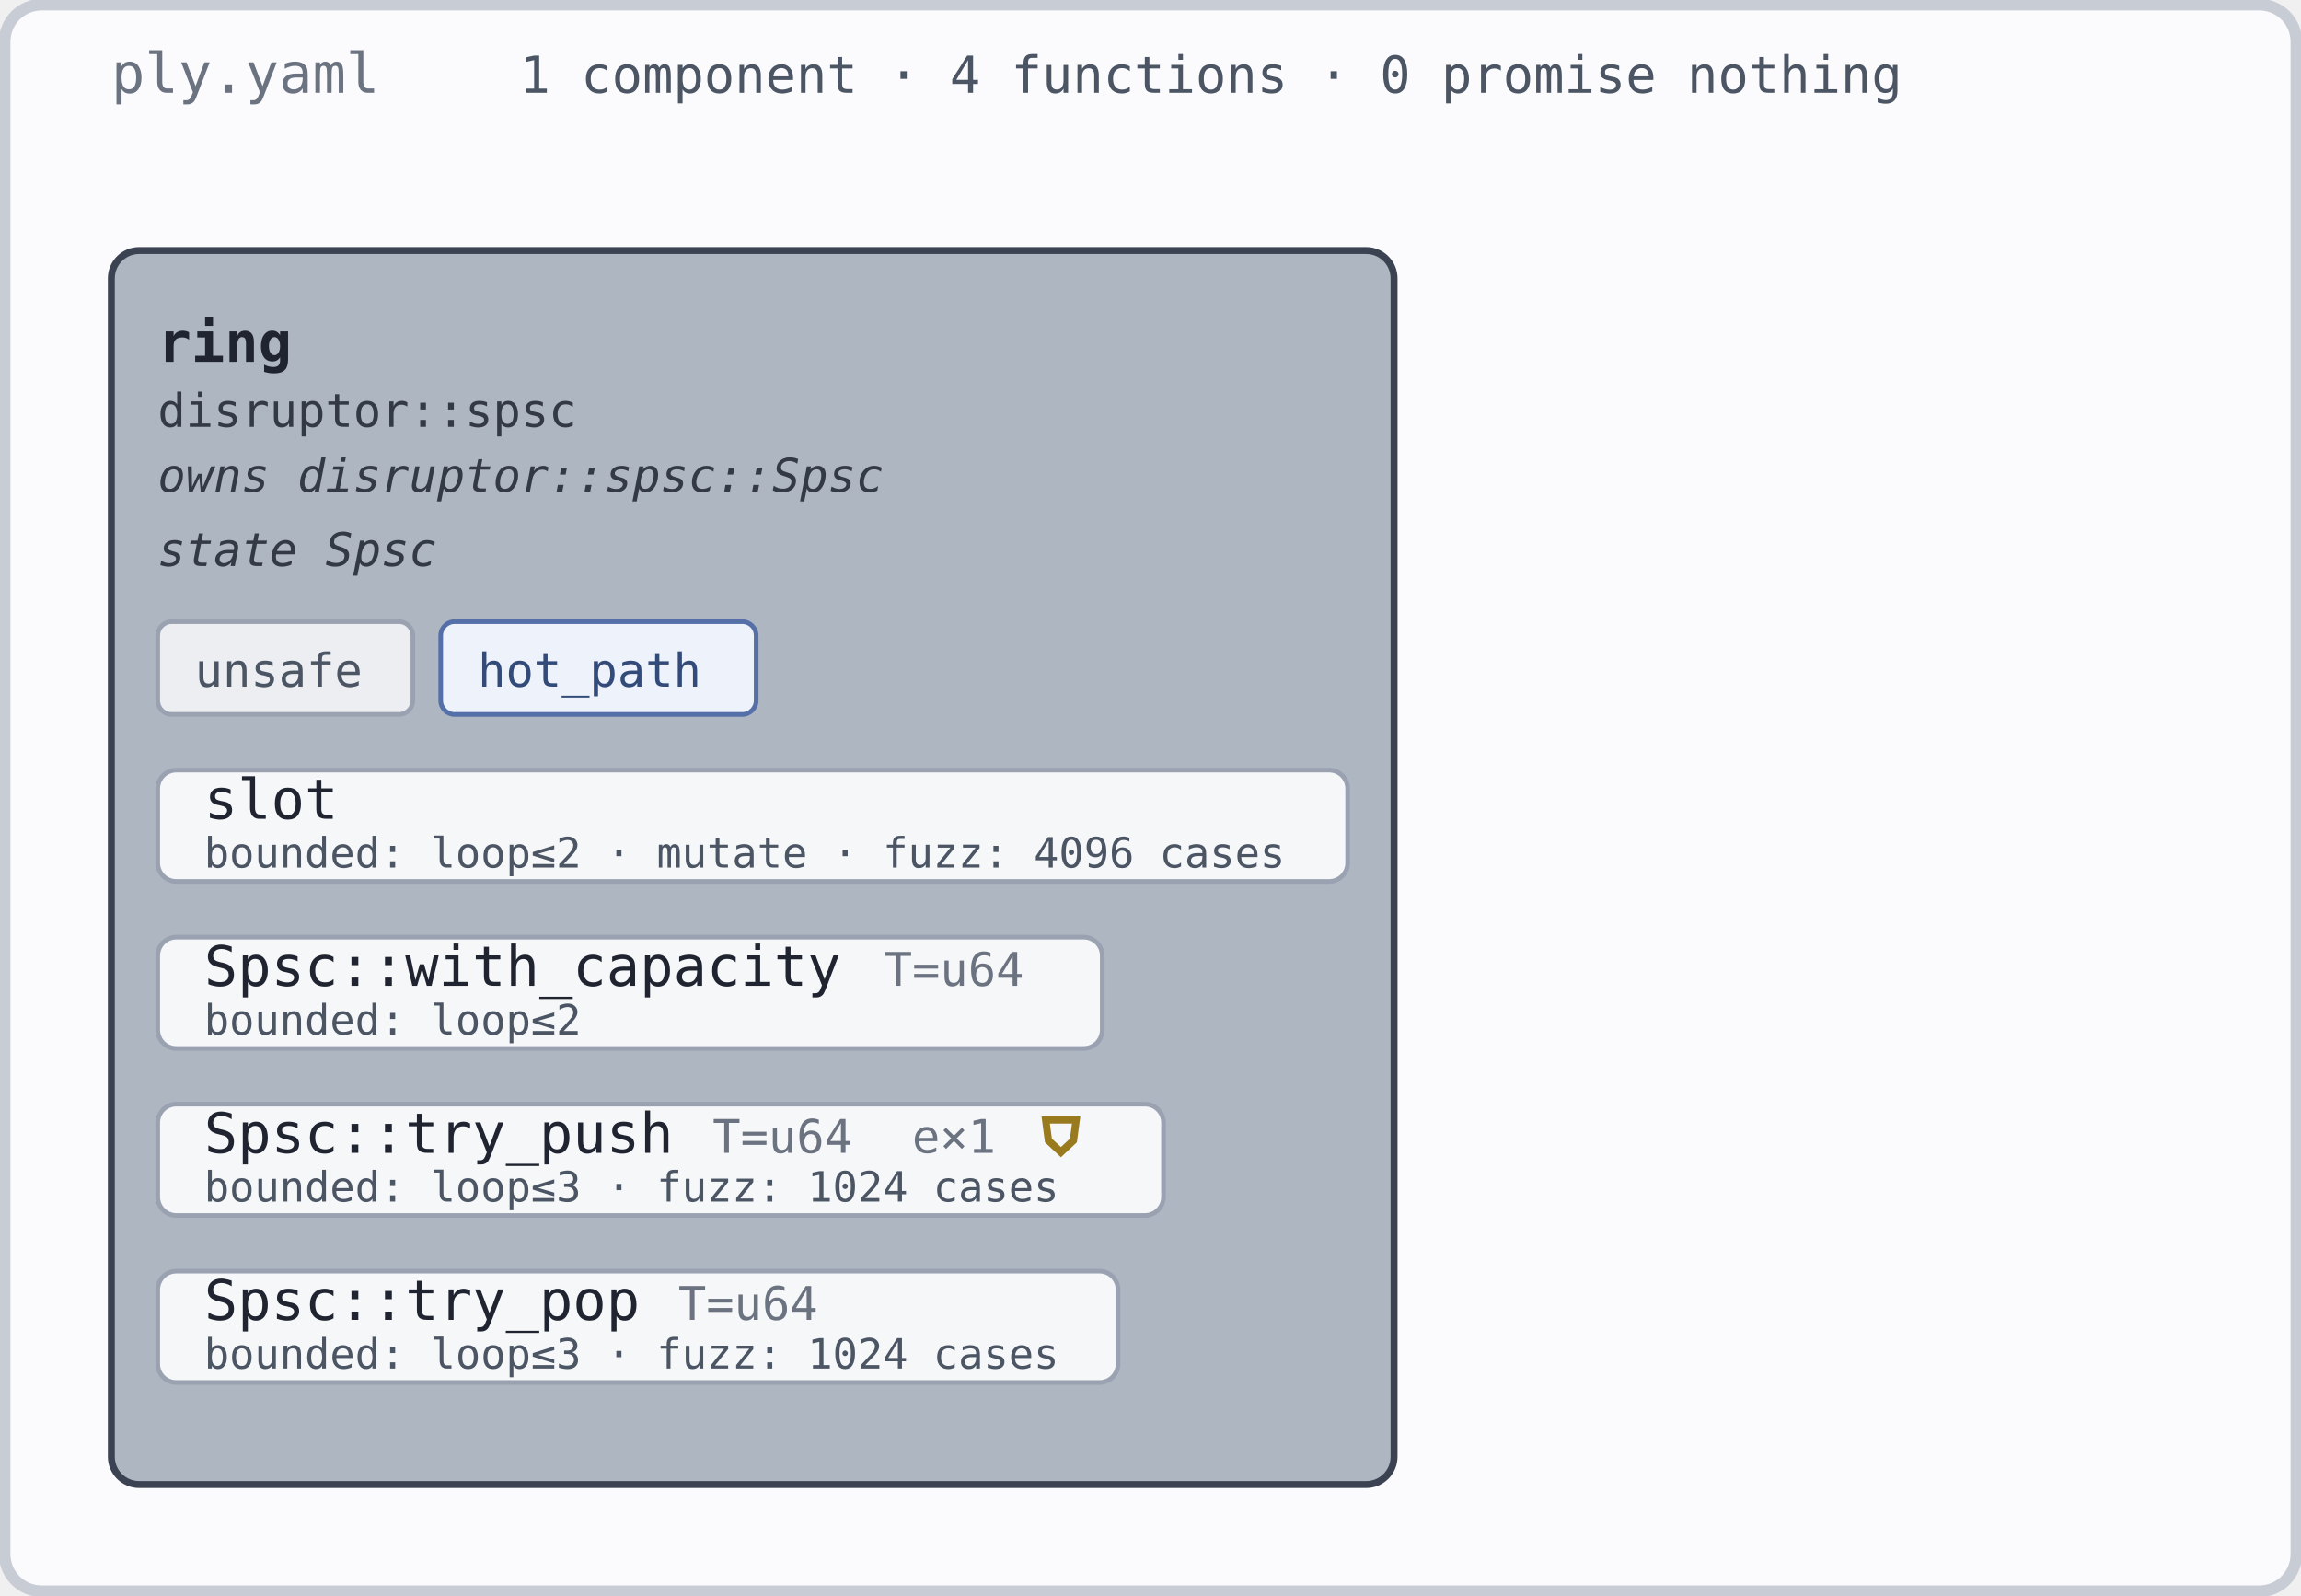
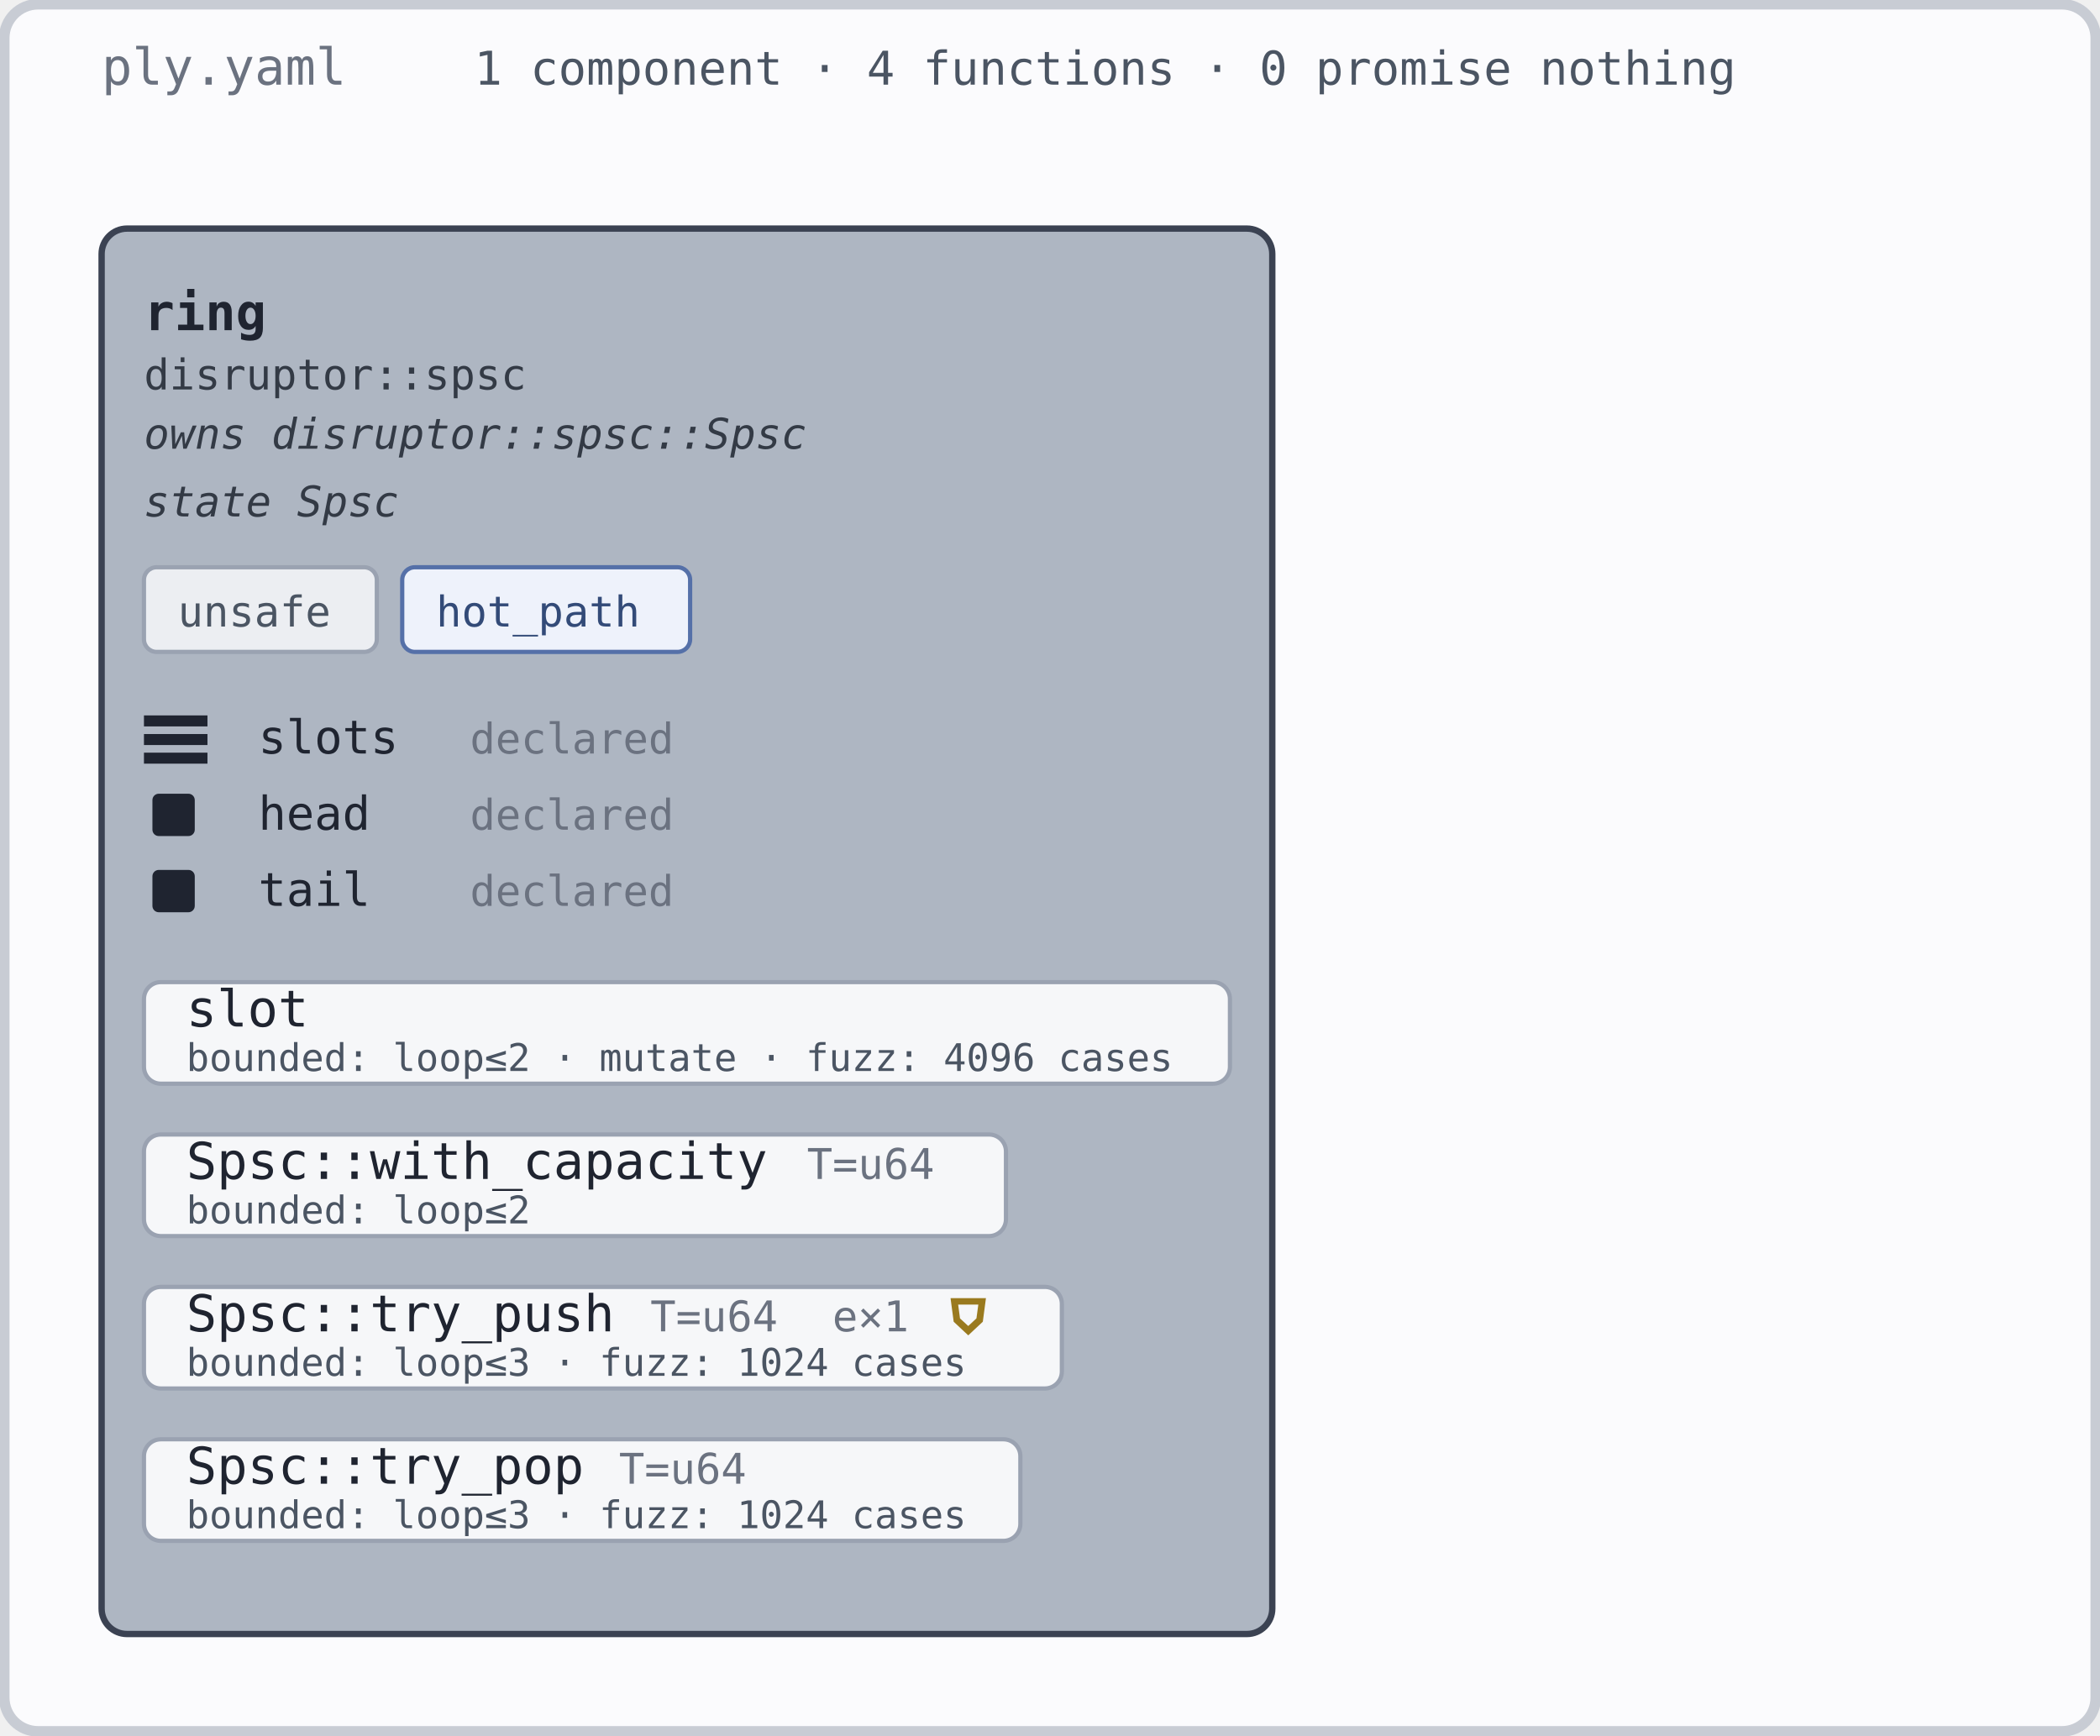
- <svg xmlns="http://www.w3.org/2000/svg" width="496.0" height="344.0" viewBox="0 0 496.0 344.0" font-family="monospace" font-size="12">
-   <style>.workspace-frame{fill:#fbfbfd;stroke:#c8ccd4;stroke-width:2.5}.workspace-title{fill:#6b7280}.verdict-strip-text{fill:#4b5563;font-size:11px}.component-box{stroke:#3b4252;stroke-width:1.5}.hollow-box{stroke-dasharray:6 4}.collapsed-stack{stroke:#3b4252;stroke-width:1.5}.pure-seal{fill:none;stroke:#3b4252}.strict-notch{fill:#1f2430}.component-name{fill:#1f2430;font-weight:bold}.component-anchor{fill:#333a45;font-size:10px}.component-owns{fill:#333a45;font-size:10px;font-style:italic}.ceiling-unclaimed{fill:url(#unclaimed-hatch)}.ceiling-tested{fill:#eef0f3}.ceiling-fuzzed{fill:#d2d7de}.ceiling-bounded{fill:#aeb6c2}.ceiling-proved{fill:#8792a3}.contract-mark{fill:#1f2430}.fn-clause{font:11px ui-monospace,SFMono-Regular,Menlo,monospace;fill:#3c4658}.cap-badge rect{fill:#eceef2;stroke:#9aa2b1}.cap-badge text{fill:#4b5563;font-size:10px}.profile-tag rect{fill:#eef2fb;stroke:#5570a8}.profile-tag text{fill:#334b78;font-size:10px}.fn-chip-box{fill:#f6f7f9;stroke:#9aa2b1}.fn-chip-box-synth{fill:#ecdff5;stroke:#9aa2b1}.fn-name{fill:#1f2430}.fn-checks{fill:#4b5563;font-size:9px}.fn-check-with{fill:#6b7280;font-size:10px}.fn-examples{fill:#6b7280;font-size:10px}.fn-shield{fill:none;stroke:#9a7a1f;font-size:13px}.unresolved-pin circle,.registry-pin circle{fill:#fff6d8;stroke:#b08900}.pin-label{fill:#7a5c00;font-size:10px;text-anchor:middle}.edge-line{fill:none;stroke:#3b4252;stroke-width:1.5}.edge-label{fill:#3b4252;font-size:10px;text-anchor:middle}.deny-line{fill:none;stroke:#c9534f;stroke-width:1.5}.deny-bar{stroke:#c9534f;stroke-width:3}.deny-except{fill:#8f2f2c;font-size:10px;text-anchor:middle}.any-node circle{fill:#eceef2;stroke:#9aa2b1}.any-label{fill:#4b5563;text-anchor:middle}.external-box{fill:none;stroke:#3b4252;stroke-width:1.5}#arrow path{fill:#3b4252}@media (prefers-color-scheme: dark){.workspace-frame{fill:#15171c;stroke:#333947}.workspace-title{fill:#8b93a1}.verdict-strip-text{fill:#a3abb9}.component-box,.collapsed-stack,.external-box{stroke:#8891a3}.component-name{fill:#e6e9ef}.component-anchor,.component-owns{fill:#98a0ae}.ceiling-unclaimed{fill:url(#unclaimed-hatch-dark)}.ceiling-tested{fill:#242832}.ceiling-fuzzed{fill:#333947}.ceiling-bounded{fill:#464e60}.ceiling-proved{fill:#5b6479}.contract-mark{fill:#c8cede}.fn-clause{fill:#aab3c4}.cap-badge rect{fill:#252a35;stroke:#6d7686}.cap-badge text{fill:#b6bdca}.profile-tag rect{fill:#1d2532;stroke:#5570a8}.profile-tag text{fill:#9fb6dd}.fn-chip-box{fill:#1c1f27;stroke:#6d7686}.fn-chip-box-synth{fill:#2a2033;stroke:#6d7686}.fn-name{fill:#e6e9ef}.fn-checks{fill:#a3abb9}.fn-check-with,.fn-examples{fill:#8b93a1}.pure-seal,.strict-notch{fill:#c8cede}.pure-seal{fill:none;stroke:#c8cede}.edge-line{stroke:#98a0ae}.edge-label{fill:#a3abb9}.deny-line,.deny-bar{stroke:#e8524b}.deny-except{fill:#e8524b}.any-node circle{fill:#252a35;stroke:#6d7686}.any-label{fill:#a3abb9}.unresolved-pin circle,.registry-pin circle{fill:#2e2814;stroke:#d4a72c}.pin-label{fill:#e3c66b}#arrow path{fill:#98a0ae}}</style>
+ <svg xmlns="http://www.w3.org/2000/svg" width="496.0" height="410.0" viewBox="0 0 496.0 410.0" font-family="monospace" font-size="12">
+   <style>.workspace-frame{fill:#fbfbfd;stroke:#c8ccd4;stroke-width:2.5}.workspace-title{fill:#6b7280}.verdict-strip-text{fill:#4b5563;font-size:11px}.component-box{stroke:#3b4252;stroke-width:1.5}.hollow-box{stroke-dasharray:6 4}.collapsed-stack{stroke:#3b4252;stroke-width:1.5}.pure-seal{fill:none;stroke:#3b4252}.strict-notch{fill:#1f2430}.component-name{fill:#1f2430;font-weight:bold}.component-anchor{fill:#333a45;font-size:10px}.component-owns{fill:#333a45;font-size:10px;font-style:italic}.ceiling-unclaimed{fill:url(#unclaimed-hatch)}.ceiling-tested{fill:#eef0f3}.ceiling-fuzzed{fill:#d2d7de}.ceiling-bounded{fill:#aeb6c2}.ceiling-proved{fill:#8792a3}.contract-mark{fill:#1f2430}.fn-clause{font:11px ui-monospace,SFMono-Regular,Menlo,monospace;fill:#3c4658}.cap-badge rect{fill:#eceef2;stroke:#9aa2b1}.cap-badge text{fill:#4b5563;font-size:10px}.profile-tag rect{fill:#eef2fb;stroke:#5570a8}.profile-tag text{fill:#334b78;font-size:10px}.fn-chip-box{fill:#f6f7f9;stroke:#9aa2b1}.fn-chip-box-synth{fill:#ecdff5;stroke:#9aa2b1}.fn-name{fill:#1f2430}.fn-checks{fill:#4b5563;font-size:9px}.fn-check-with{fill:#6b7280;font-size:10px}.fn-examples{fill:#6b7280;font-size:10px}.fn-shield{fill:none;stroke:#9a7a1f;font-size:13px}.unresolved-pin circle,.registry-pin circle{fill:#fff6d8;stroke:#b08900}.pin-label{fill:#7a5c00;font-size:10px;text-anchor:middle}.edge-line{fill:none;stroke:#3b4252;stroke-width:1.5}.edge-label{fill:#3b4252;font-size:10px;text-anchor:middle}.deny-line{fill:none;stroke:#c9534f;stroke-width:1.5}.deny-bar{stroke:#c9534f;stroke-width:3}.deny-except{fill:#8f2f2c;font-size:10px;text-anchor:middle}.any-node circle{fill:#eceef2;stroke:#9aa2b1}.any-label{fill:#4b5563;text-anchor:middle}.external-box{fill:none;stroke:#3b4252;stroke-width:1.5}#arrow path{fill:#3b4252}@media (prefers-color-scheme: dark){.workspace-frame{fill:#15171c;stroke:#333947}.workspace-title{fill:#8b93a1}.verdict-strip-text{fill:#a3abb9}.component-box,.collapsed-stack,.external-box{stroke:#8891a3}.component-name{fill:#e6e9ef}.component-anchor,.component-owns{fill:#98a0ae}.ceiling-unclaimed{fill:url(#unclaimed-hatch-dark)}.ceiling-tested{fill:#242832}.ceiling-fuzzed{fill:#333947}.ceiling-bounded{fill:#464e60}.ceiling-proved{fill:#5b6479}.contract-mark{fill:#c8cede}.fn-clause{fill:#aab3c4}.cap-badge rect{fill:#252a35;stroke:#6d7686}.cap-badge text{fill:#b6bdca}.profile-tag rect{fill:#1d2532;stroke:#5570a8}.profile-tag text{fill:#9fb6dd}.fn-chip-box{fill:#1c1f27;stroke:#6d7686}.fn-chip-box-synth{fill:#2a2033;stroke:#6d7686}.fn-name{fill:#e6e9ef}.fn-checks{fill:#a3abb9}.fn-check-with,.fn-examples{fill:#8b93a1}.pure-seal,.strict-notch{fill:#c8cede}.pure-seal{fill:none;stroke:#c8cede}.edge-line{stroke:#98a0ae}.edge-label{fill:#a3abb9}.deny-line,.deny-bar{stroke:#e8524b}.deny-except{fill:#e8524b}.any-node circle{fill:#252a35;stroke:#6d7686}.any-label{fill:#a3abb9}.unresolved-pin circle,.registry-pin circle{fill:#2e2814;stroke:#d4a72c}.pin-label{fill:#e3c66b}#arrow path{fill:#98a0ae}}.state-glyph-ink{fill:#1f2430}.state-glyph-out{fill:none;stroke:#1f2430;stroke-width:1.4}.state-glyph-front{fill:#fbfbfd}.state-glyph-dashed{stroke-dasharray:3 2.4}.state-glyph-hatched{fill:url(#state-hatch);stroke:#1f2430;stroke-width:1}.state-field-name{fill:#1f2430;font-size:11px}.state-field-type{fill:#6b7280;font-size:10px}@media (prefers-color-scheme: dark){.state-glyph-ink{fill:#c8cede}.state-glyph-out{fill:none;stroke:#c8cede}.state-glyph-front{fill:#15171c}.state-glyph-hatched{fill:url(#state-hatch-dark);stroke:#c8cede;stroke-width:1}.state-field-name{fill:#e6e9ef}.state-field-type{fill:#8b93a1}}</style>
  <defs>
    <marker id="arrow" viewBox="0 0 10 10" refX="8" refY="5" markerWidth="7" markerHeight="7" orient="auto-start-reverse">
      <path d="M 0 0 L 10 5 L 0 10 z" />
    </marker>
    <pattern id="unclaimed-hatch" patternUnits="userSpaceOnUse" width="8" height="8" patternTransform="rotate(45)">
      <rect width="8" height="8" fill="#fff" />
      <line x1="0" y1="0" x2="0" y2="8" stroke="#c8ccd4" stroke-width="2" />
    </pattern>
    <pattern id="unclaimed-hatch-dark" patternUnits="userSpaceOnUse" width="8" height="8" patternTransform="rotate(45)">
      <rect width="8" height="8" fill="#15171c" />
      <line x1="0" y1="0" x2="0" y2="8" stroke="#4a5262" stroke-width="2" />
    </pattern>
+     <pattern id="state-hatch" patternUnits="userSpaceOnUse" width="4" height="4" patternTransform="rotate(-45)">
+       <rect width="4" height="4" fill="#fff" />
+       <rect width="1.4" height="4" fill="#c8ccd4" />
+     </pattern>
+     <pattern id="state-hatch-dark" patternUnits="userSpaceOnUse" width="4" height="4" patternTransform="rotate(-45)">
+       <rect width="4" height="4" fill="#15171c" />
+       <rect width="1.4" height="4" fill="#4a5262" />
+     </pattern>
  </defs>
-   <rect class="workspace-frame" x="1" y="1" width="494.0" height="342.0" rx="8" />
+   <rect class="workspace-frame" x="1" y="1" width="494.0" height="408.0" rx="8" />
  <g>
    <text class="workspace-title" x="24.0" y="20">ply.yaml</text>
  </g>
  <g class="verdict-strip">
    <text class="verdict-strip-text" x="112.0" y="20">1 component · 4 functions · 0 promise nothing</text>
  </g>
  <g transform="translate(24.0,54.0)">
    <g class="component" data-name="ring">
-       <rect class="component-box ceiling-bounded" x="0" y="0" width="276.5" height="266.0" rx="6" />
+       <rect class="component-box ceiling-bounded" x="0" y="0" width="276.5" height="332.0" rx="6" />
      <text class="component-name" x="10.0" y="24.0">ring</text>
      <text class="component-anchor" x="10.0" y="38.0">disruptor::spsc</text>
      <text class="component-owns" x="10.0" y="52.0">owns disruptor::spsc::Spsc</text>
      <text class="component-owns" x="10.0" y="68.0">state Spsc</text>
      <g class="cap-badge">
        <rect x="10.0" y="80.0" width="55.0" height="20.0" rx="3" />
        <text x="18.0" y="94.0">unsafe</text>
      </g>
      <g class="profile-tag">
        <rect x="71.0" y="80.0" width="68.0" height="20.0" rx="3" />
        <text x="79.0" y="94.0">hot_path</text>
      </g>
-       <g transform="translate(10.0,112.0)">
+       <g class="state-field" data-field="slots">
+         <rect class="state-glyph-ink" x="10.0" y="115.0" width="15" height="2.6" />
+         <rect class="state-glyph-ink" x="10.0" y="119.4" width="15" height="2.6" />
+         <rect class="state-glyph-ink" x="10.0" y="123.8" width="15" height="2.6" />
+         <text class="state-field-name" x="37.0" y="124.0">slots</text>
+         <text class="state-field-type" x="87.0" y="124.0">declared</text>
+       </g>
+       <g class="state-field" data-field="head">
+         <rect class="state-glyph-ink" x="12.0" y="133.5" width="10" height="10" rx="1.5" />
+         <text class="state-field-name" x="37.0" y="142.0">head</text>
+         <text class="state-field-type" x="87.0" y="142.0">declared</text>
+       </g>
+       <g class="state-field" data-field="tail">
+         <rect class="state-glyph-ink" x="12.0" y="151.5" width="10" height="10" rx="1.5" />
+         <text class="state-field-name" x="37.0" y="160.0">tail</text>
+         <text class="state-field-type" x="87.0" y="160.0">declared</text>
+       </g>
+       <g transform="translate(10.0,178.0)">
        <g class="fn-chip" data-fn="slot">
          <rect class="fn-chip-box" x="0" y="0" width="256.5" height="24.0" rx="4" />
          <text class="fn-name" x="10.0" y="10.5">slot</text>
          <text class="fn-checks" x="10.0" y="21.0">bounded: loop≤2 · mutate · fuzz: 4096 cases</text>
        </g>
      </g>
-       <g transform="translate(10.0,148.0)">
+       <g transform="translate(10.0,214.0)">
        <g class="fn-chip" data-fn="Spsc::with_capacity">
          <rect class="fn-chip-box" x="0" y="0" width="203.6" height="24.0" rx="4" />
          <text class="fn-name" x="10.0" y="10.5">Spsc::with_capacity</text>
          <text class="fn-check-with" x="156.6" y="10.5">T=u64</text>
          <text class="fn-checks" x="10.0" y="21.0">bounded: loop≤2</text>
        </g>
      </g>
-       <g transform="translate(10.0,184.0)">
+       <g transform="translate(10.0,250.0)">
        <g class="fn-chip" data-fn="Spsc::try_push">
          <rect class="fn-chip-box" x="0" y="0" width="216.8" height="24.0" rx="4" />
          <text class="fn-name" x="10.0" y="10.5">Spsc::try_push</text>
          <text class="fn-check-with" x="119.6" y="10.5">T=u64</text>
          <text class="fn-examples" x="162.6" y="10.5">e×1</text>
          <g class="fn-shield">
            <text x="190.8" y="10.5">⛉</text>
          </g>
          <text class="fn-checks" x="10.0" y="21.0">bounded: loop≤3 · fuzz: 1024 cases</text>
        </g>
      </g>
-       <g transform="translate(10.0,220.0)">
+       <g transform="translate(10.0,286.0)">
        <g class="fn-chip" data-fn="Spsc::try_pop">
          <rect class="fn-chip-box" x="0" y="0" width="207.0" height="24.0" rx="4" />
          <text class="fn-name" x="10.0" y="10.5">Spsc::try_pop</text>
          <text class="fn-check-with" x="112.2" y="10.5">T=u64</text>
          <text class="fn-checks" x="10.0" y="21.0">bounded: loop≤3 · fuzz: 1024 cases</text>
        </g>
      </g>
    </g>
  </g>
</svg>
